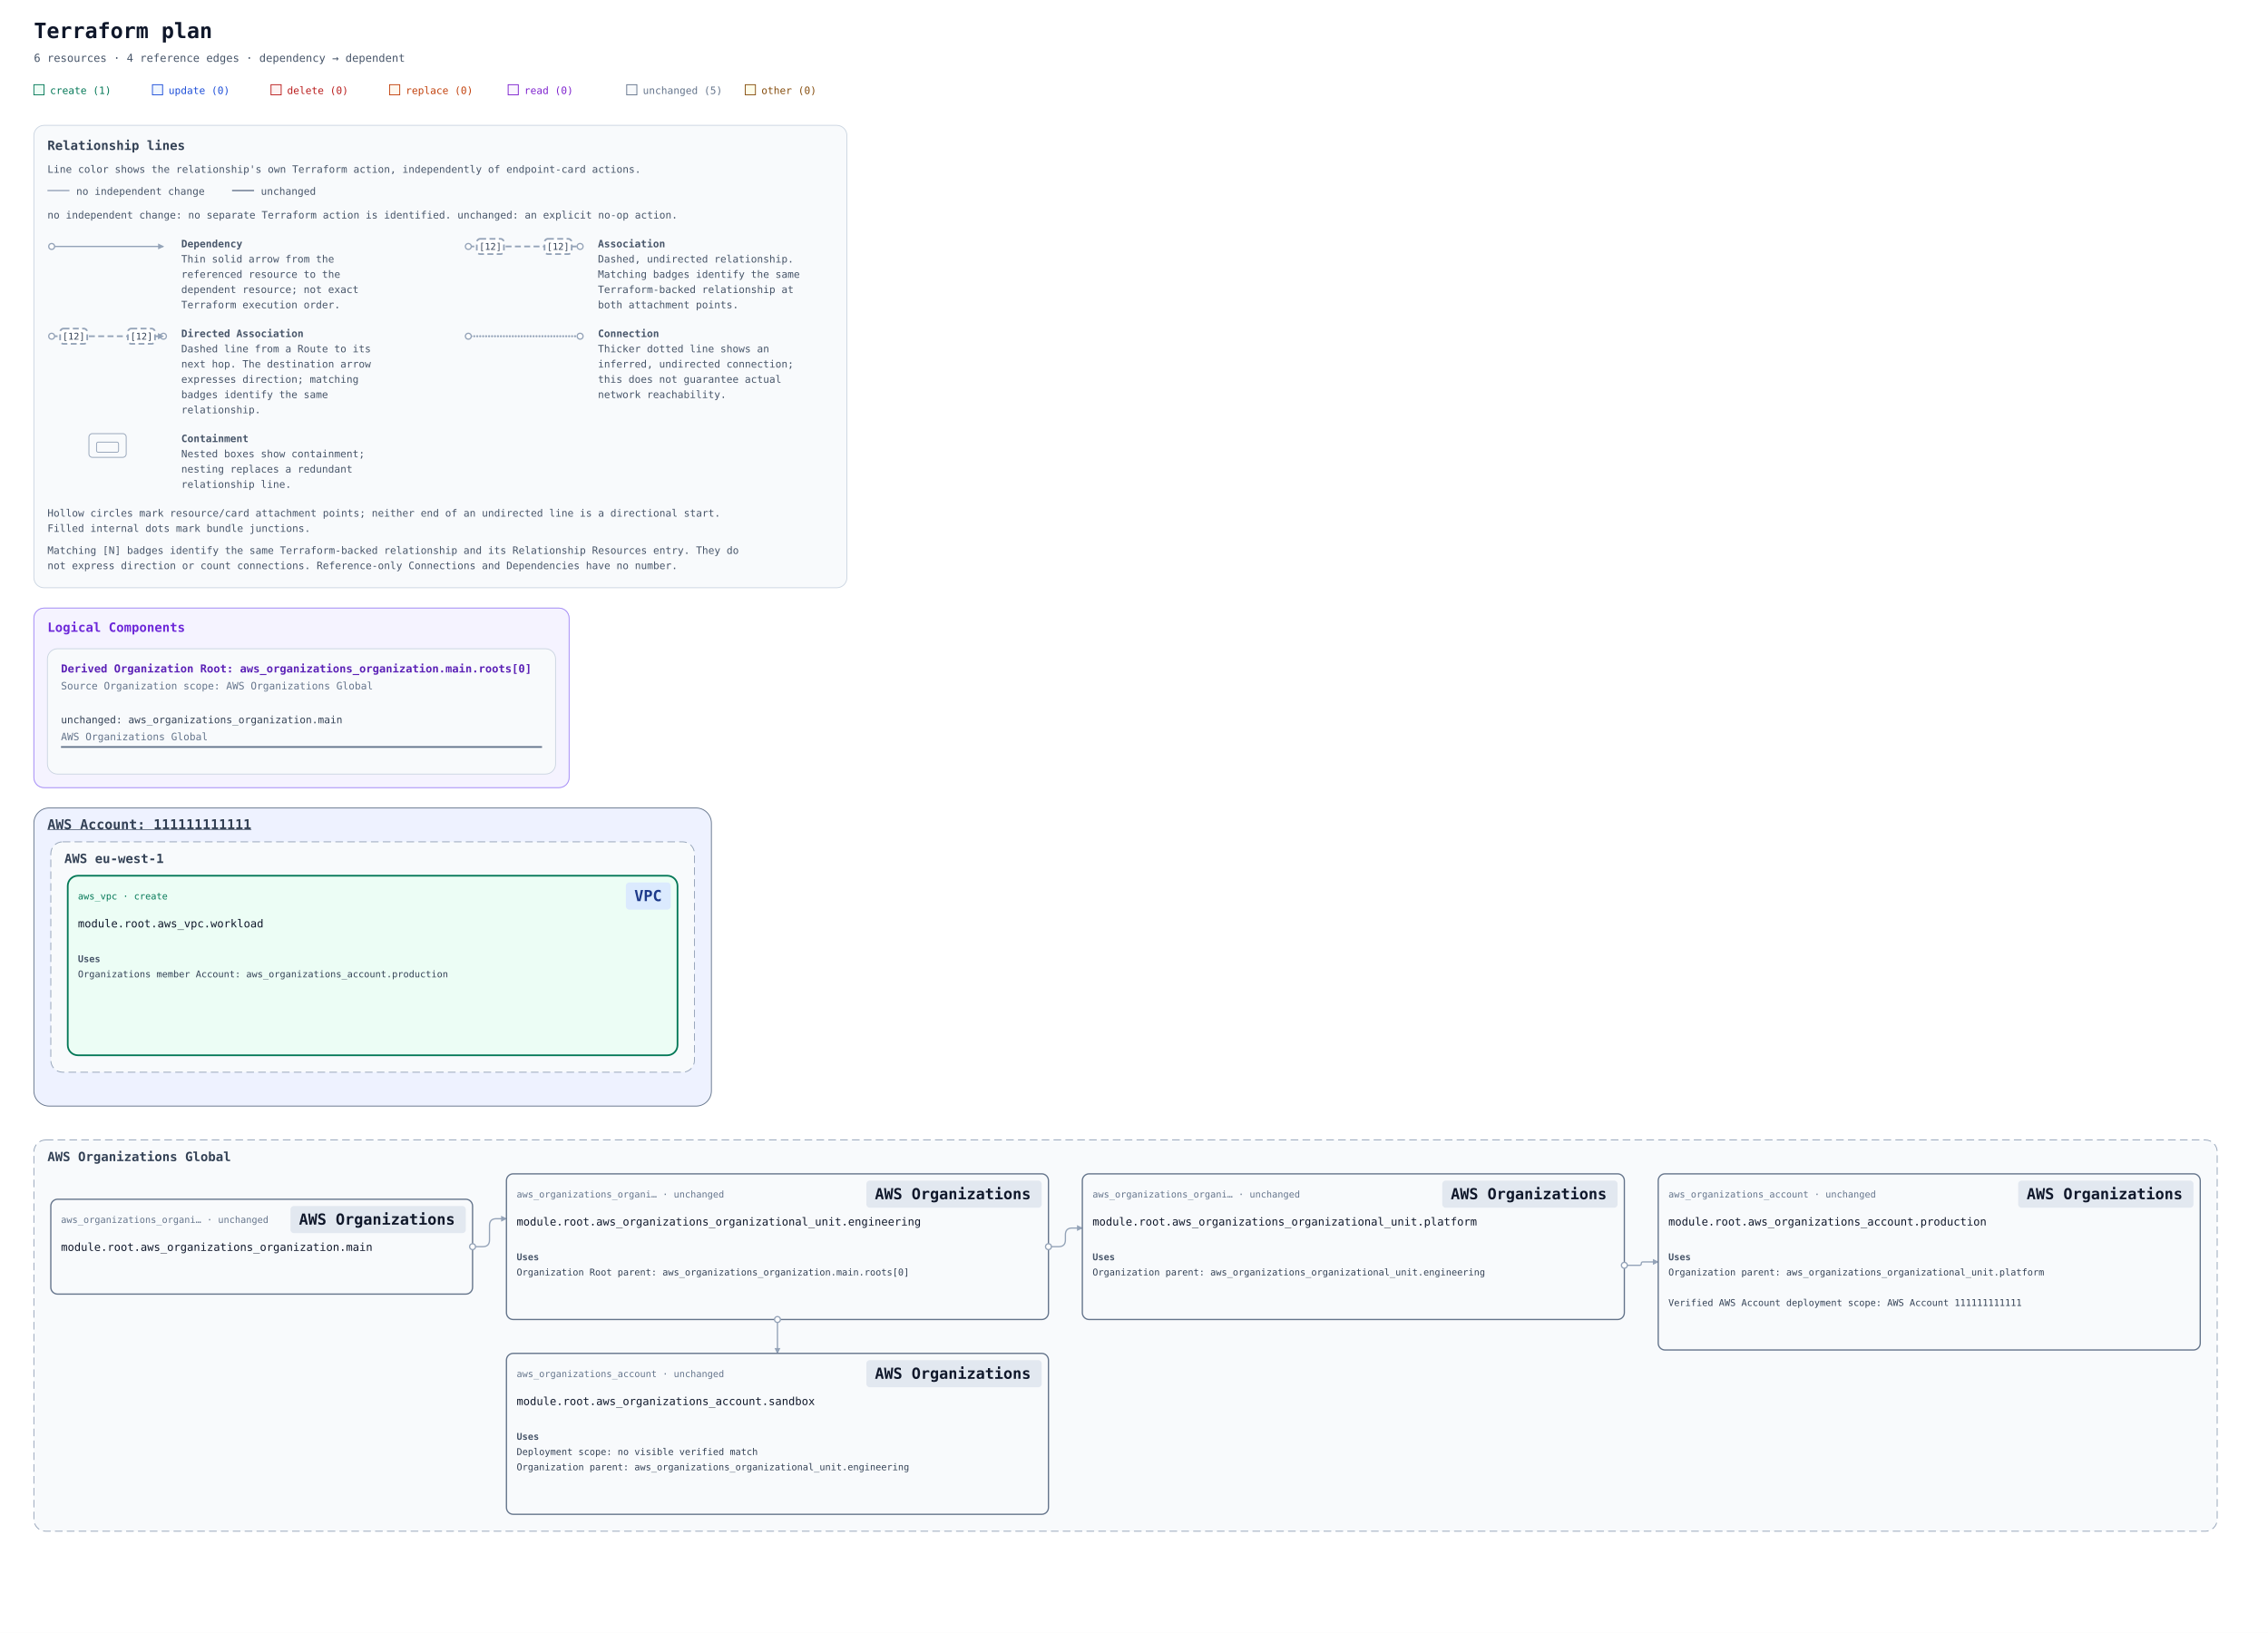
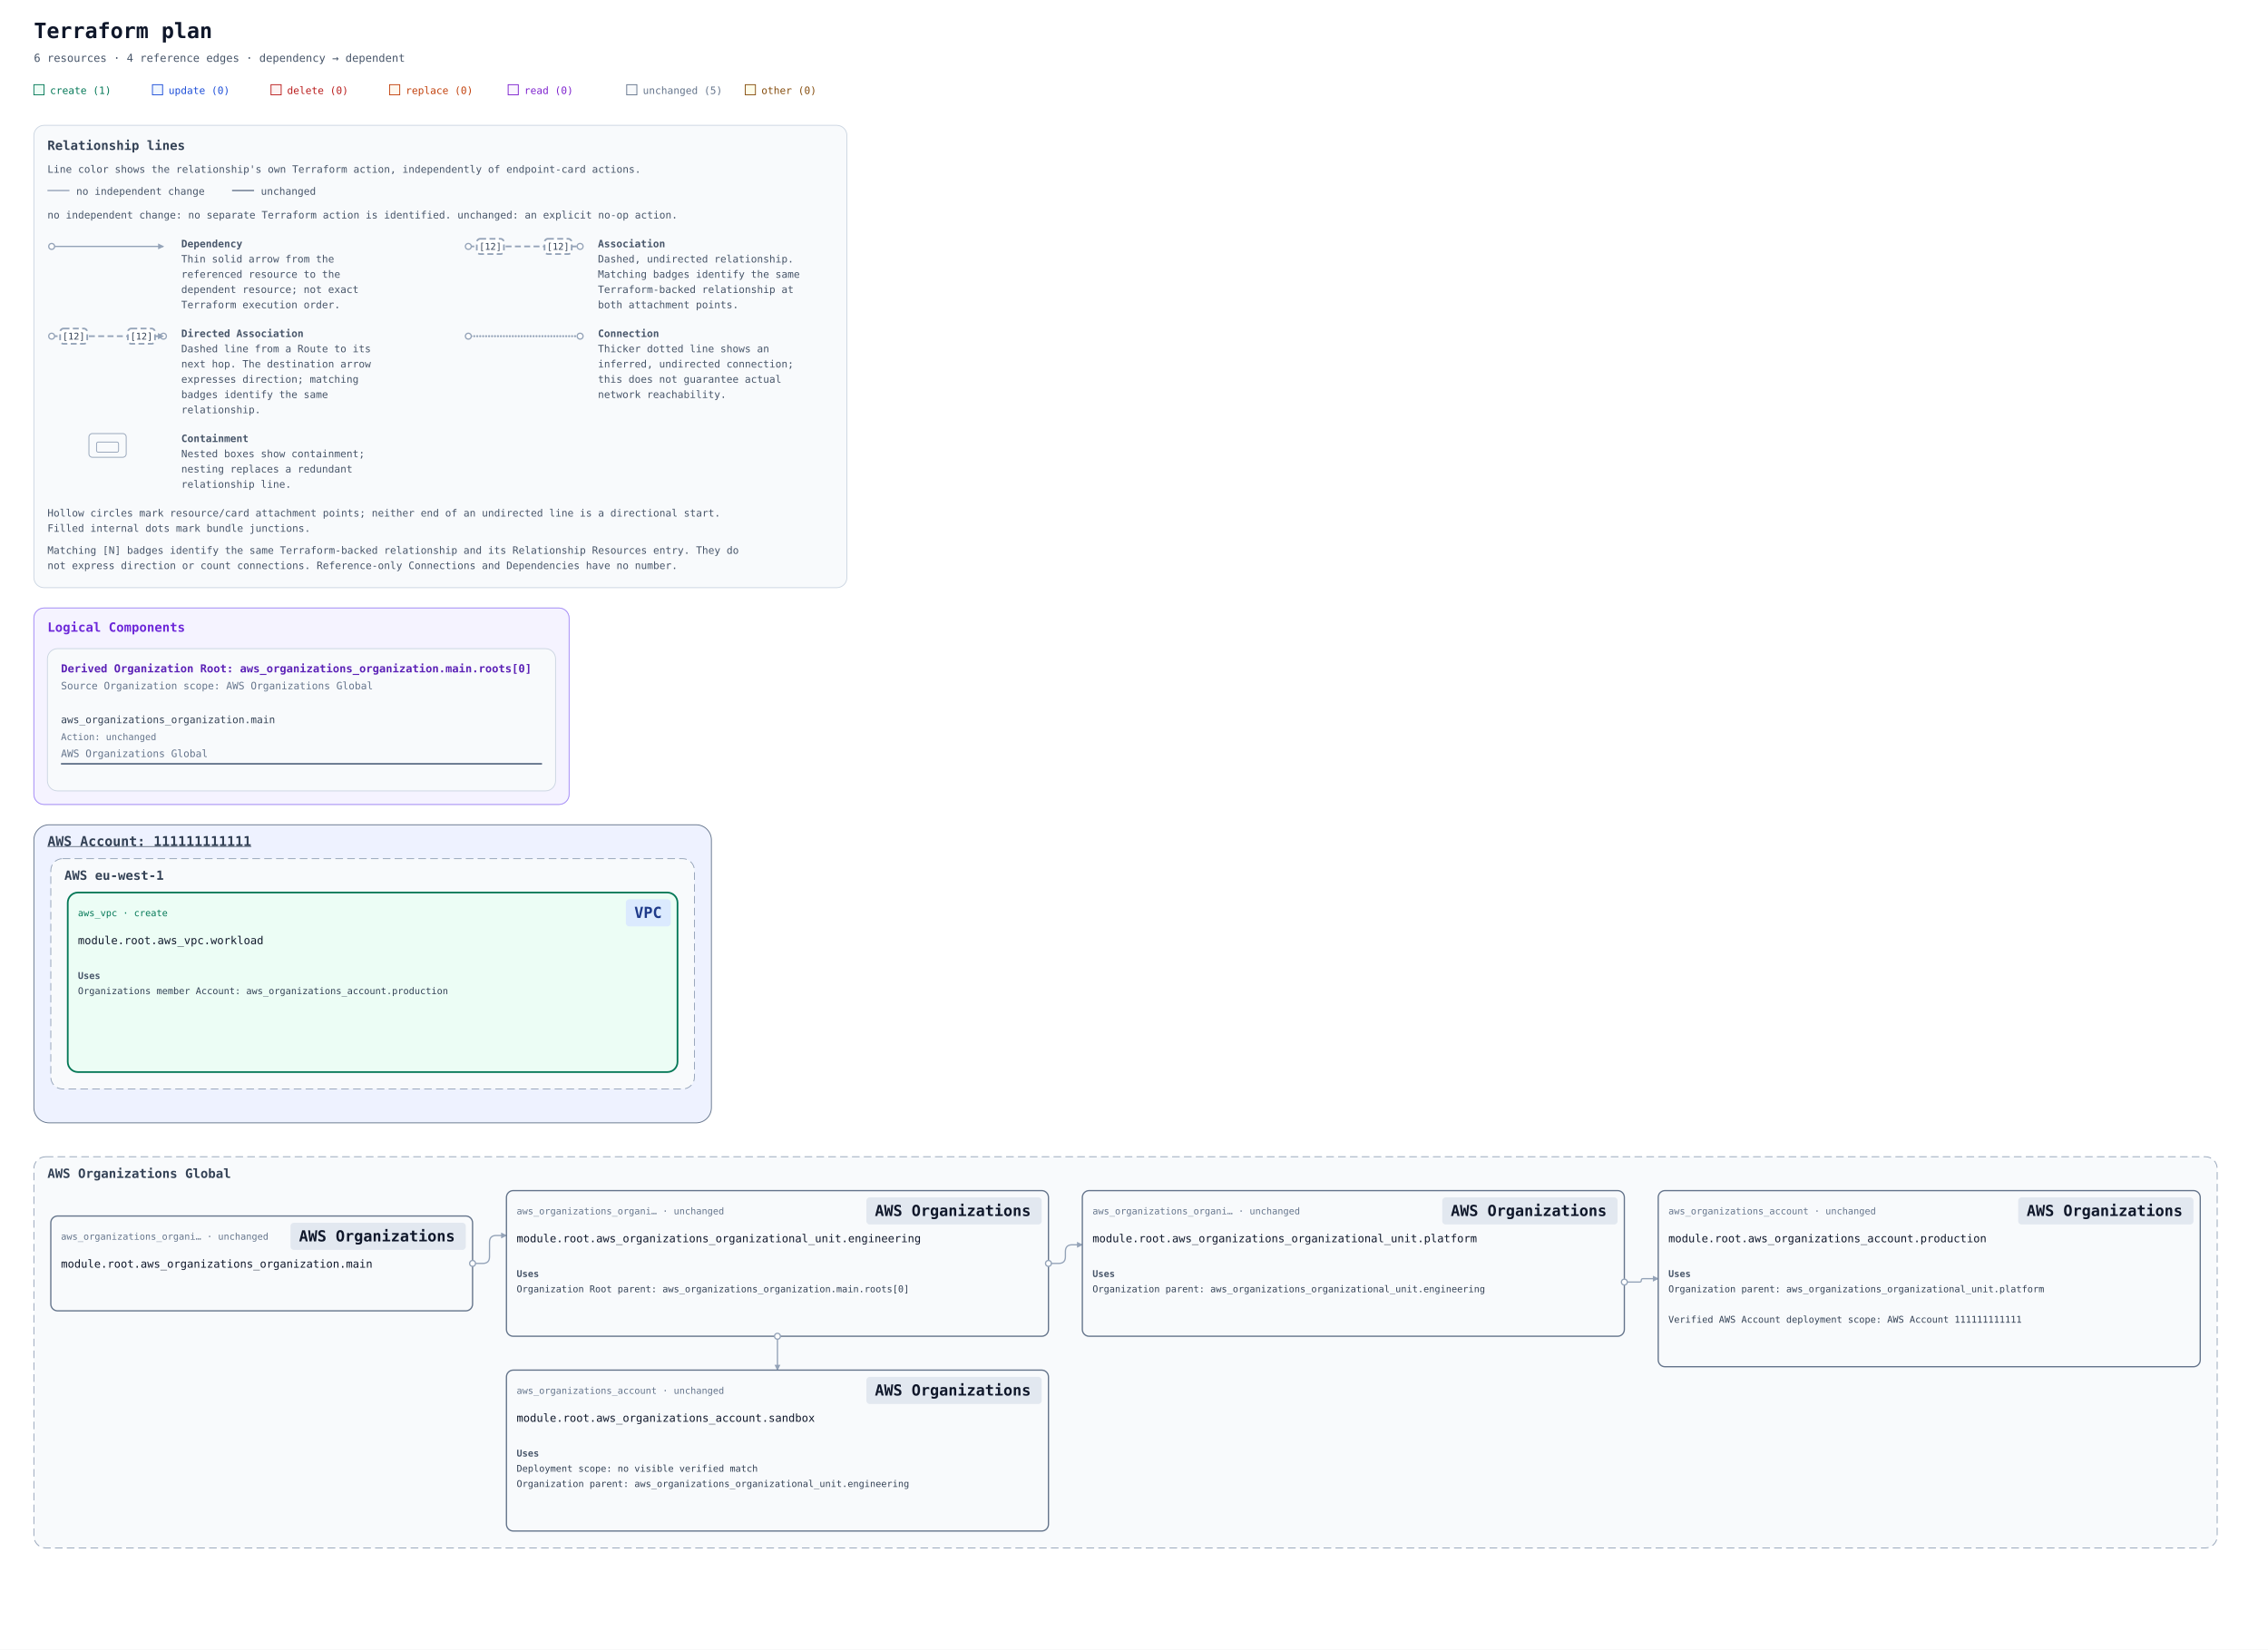
- <svg xmlns="http://www.w3.org/2000/svg" width="2678" height="1928" viewBox="0 0 2678 1928" role="img" aria-labelledby="title description">
+ <svg xmlns="http://www.w3.org/2000/svg" width="2678" height="1948" viewBox="0 0 2678 1948" role="img" aria-labelledby="title description">
  <defs>
    <marker id="arrow" viewBox="0 0 10 10" refX="9" refY="5" markerWidth="7" markerHeight="7" markerUnits="userSpaceOnUse" orient="auto-start-reverse">
      <path d="M 0 0 L 10 5 L 0 10 z" fill="#94a3b8" />
    </marker>
    <mask id="container-occlusion-0" maskUnits="userSpaceOnUse" maskContentUnits="userSpaceOnUse" x="0" y="0" width="2678" height="1134" style="mask-type:luminance">
      <rect width="2678" height="1134" fill="white" />
      <rect data-occluder="resource-6177735f7670632e776f726b6c6f6164-current" x="78" y="238" width="724" height="216" rx="14" fill="black" />
    </mask>
  </defs>
  <rect width="100%" height="100%" fill="#ffffff" />
  <g font-family="ui-monospace, SFMono-Regular, Consolas, monospace">
    <text x="40" y="45" font-size="25" font-weight="700" fill="#0f172a">Terraform plan</text>
    <text x="40" y="73" font-size="13" fill="#475569">6 resources · 4 reference edges · dependency → dependent</text>
    <rect x="40" y="100" width="12" height="12" fill="#ecfdf5" stroke="#047857" />
    <text x="59" y="111" font-size="12" fill="#047857">create (1)</text>
    <rect x="180" y="100" width="12" height="12" fill="#eff6ff" stroke="#1d4ed8" />
    <text x="199" y="111" font-size="12" fill="#1d4ed8">update (0)</text>
    <rect x="320" y="100" width="12" height="12" fill="#fef2f2" stroke="#b91c1c" />
    <text x="339" y="111" font-size="12" fill="#b91c1c">delete (0)</text>
    <rect x="460" y="100" width="12" height="12" fill="#fff7ed" stroke="#c2410c" />
    <text x="479" y="111" font-size="12" fill="#c2410c">replace (0)</text>
    <rect x="600" y="100" width="12" height="12" fill="#faf5ff" stroke="#7e22ce" />
    <text x="619" y="111" font-size="12" fill="#7e22ce">read (0)</text>
    <rect x="740" y="100" width="12" height="12" fill="#f8fafc" stroke="#64748b" />
    <text x="759" y="111" font-size="12" fill="#64748b">unchanged (5)</text>
    <rect x="880" y="100" width="12" height="12" fill="#fefce8" stroke="#854d0e" />
    <text x="899" y="111" font-size="12" fill="#854d0e">other (0)</text>
    <g id="relationship-legend" font-size="12" fill="#475569" transform="translate(40 148)">
      <rect width="960" height="546" rx="12" fill="#f8fafc" stroke="#cbd5e1" />
      <text x="16" y="29" font-size="15" font-weight="700" fill="#334155">Relationship lines</text>
      <text x="16" y="56">Line color shows the relationship's own Terraform action, independently of endpoint-card actions.</text>
      <path data-legend-action="none" d="M 16 77 H 42" fill="none" stroke="#94a3b8" stroke-width="1.5" />
      <text x="50" y="82">no independent change</text>
      <path data-legend-action="unchanged" d="M 234 77 H 260" fill="none" stroke="#64748b" stroke-width="1.5" />
      <text x="268" y="82">unchanged</text>
      <text x="16" y="110">no independent change: no separate Terraform action is identified. unchanged: an explicit no-op action.</text>
      <g data-legend-entry="dependency" transform="translate(0 132)">
        <g data-legend-sample="dependency">
          <path data-legend-kind="dependency" data-directionality="directed" d="M 21 11 H 153" fill="none" stroke="#94a3b8" stroke-width="1.5" marker-end="url(#arrow)" />
          <circle data-legend-endpoint="source" cx="21" cy="11" r="3.5" fill="#ffffff" stroke="#94a3b8" stroke-width="1.5" />
        </g>
        <text x="174" y="12" font-weight="700">Dependency</text>
        <text x="174" y="30">Thin solid arrow from the</text>
        <text x="174" y="48">referenced resource to the</text>
        <text x="174" y="66">dependent resource; not exact</text>
        <text x="174" y="84">Terraform execution order.</text>
      </g>
      <g data-legend-entry="association" transform="translate(492 132)">
        <g data-legend-sample="association">
          <path data-legend-kind="association" data-directionality="undirected" d="M 21 11 H 153" fill="none" stroke="#94a3b8" stroke-width="2" stroke-dasharray="7 4" />
          <circle data-legend-endpoint="source" cx="21" cy="11" r="3.5" fill="#ffffff" stroke="#94a3b8" stroke-width="1.5" />
          <circle data-legend-endpoint="target" cx="153" cy="11" r="3.5" fill="#ffffff" stroke="#94a3b8" stroke-width="1.5" />
          <g data-legend-badge="source">
            <rect x="31" y="2" width="32" height="18" rx="4" fill="#ffffff" stroke="#94a3b8" stroke-width="2" stroke-dasharray="7 4" />
            <text x="47" y="15" text-anchor="middle" font-size="11" fill="#334155">[12]</text>
          </g>
          <g data-legend-badge="target">
            <rect x="111" y="2" width="32" height="18" rx="4" fill="#ffffff" stroke="#94a3b8" stroke-width="2" stroke-dasharray="7 4" />
            <text x="127" y="15" text-anchor="middle" font-size="11" fill="#334155">[12]</text>
          </g>
        </g>
        <text x="174" y="12" font-weight="700">Association</text>
        <text x="174" y="30">Dashed, undirected relationship.</text>
        <text x="174" y="48">Matching badges identify the same</text>
        <text x="174" y="66">Terraform-backed relationship at</text>
        <text x="174" y="84">both attachment points.</text>
      </g>
      <g data-legend-entry="directed-association" transform="translate(0 238)">
        <g data-legend-sample="directed-association">
          <path data-legend-kind="directed-association" data-directionality="directed" d="M 21 11 H 153" fill="none" stroke="#94a3b8" stroke-width="2" stroke-dasharray="7 4" marker-end="url(#arrow)" />
          <circle data-legend-endpoint="source" cx="21" cy="11" r="3.5" fill="#ffffff" stroke="#94a3b8" stroke-width="1.5" />
          <circle data-legend-endpoint="target" cx="153" cy="11" r="3.5" fill="#ffffff" stroke="#94a3b8" stroke-width="1.5" />
          <path data-legend-arrow="true" d="M 146.7 7.5 L 153.7 11 L 146.7 14.5 Z" fill="#94a3b8" />
          <g data-legend-badge="source">
            <rect x="31" y="2" width="32" height="18" rx="4" fill="#ffffff" stroke="#94a3b8" stroke-width="2" stroke-dasharray="7 4" />
            <text x="47" y="15" text-anchor="middle" font-size="11" fill="#334155">[12]</text>
          </g>
          <g data-legend-badge="target">
            <rect x="111" y="2" width="32" height="18" rx="4" fill="#ffffff" stroke="#94a3b8" stroke-width="2" stroke-dasharray="7 4" />
            <text x="127" y="15" text-anchor="middle" font-size="11" fill="#334155">[12]</text>
          </g>
        </g>
        <text x="174" y="12" font-weight="700">Directed Association</text>
        <text x="174" y="30">Dashed line from a Route to its</text>
        <text x="174" y="48">next hop. The destination arrow</text>
        <text x="174" y="66">expresses direction; matching</text>
        <text x="174" y="84">badges identify the same</text>
        <text x="174" y="102">relationship.</text>
      </g>
      <g data-legend-entry="connection" transform="translate(492 238)">
        <g data-legend-sample="connection">
          <path data-legend-kind="connection" data-directionality="undirected" d="M 21 11 H 153" fill="none" stroke="#94a3b8" stroke-width="2.5" stroke-dasharray="0 3.5" stroke-linecap="round" />
          <circle data-legend-endpoint="source" cx="21" cy="11" r="3.5" fill="#ffffff" stroke="#94a3b8" stroke-width="1.5" />
          <circle data-legend-endpoint="target" cx="153" cy="11" r="3.5" fill="#ffffff" stroke="#94a3b8" stroke-width="1.5" />
        </g>
        <text x="174" y="12" font-weight="700">Connection</text>
        <text x="174" y="30">Thicker dotted line shows an</text>
        <text x="174" y="48">inferred, undirected connection;</text>
        <text x="174" y="66">this does not guarantee actual</text>
        <text x="174" y="84">network reachability.</text>
      </g>
      <g data-legend-entry="containment" transform="translate(0 362)">
        <g data-legend-sample="containment">
          <g data-legend-kind="containment" fill="none" stroke="#94a3b8">
            <rect x="65" y="2" width="44" height="28" rx="4" />
            <rect x="74" y="12" width="26" height="12" rx="2" />
          </g>
        </g>
        <text x="174" y="12" font-weight="700">Containment</text>
        <text x="174" y="30">Nested boxes show containment;</text>
        <text x="174" y="48">nesting replaces a redundant</text>
        <text x="174" y="66">relationship line.</text>
      </g>
      <text x="16" y="462">Hollow circles mark resource/card attachment points; neither end of an undirected line is a directional start.</text>
      <text x="16" y="480">Filled internal dots mark bundle junctions.</text>
      <text x="16" y="506">Matching [N] badges identify the same Terraform-backed relationship and its Relationship Resources entry. They do</text>
      <text x="16" y="524">not express direction or count connections. Reference-only Connections and Dependencies have no number.</text>
    </g>
    <g transform="translate(0 558)">
      <g data-annotation-area="true">
        <g data-annotation-card="true" transform="translate(40 160)">
-           <rect width="632" height="212" rx="12" fill="#f8fafc" stroke="#cbd5e1" />
+           <rect width="632" height="232" rx="12" fill="#f8fafc" stroke="#cbd5e1" />
          <g data-annotation-section="Logical Components">
-             <rect width="632" height="212" rx="12" fill="#f5f3ff" stroke="#a78bfa" />
+             <rect width="632" height="232" rx="12" fill="#f5f3ff" stroke="#a78bfa" />
            <text x="16" y="28" font-size="15" font-weight="700" fill="#6d28d9">Logical Components</text>
            <g data-annotation-card="true" transform="translate(16 48)">
-               <rect width="600" height="148" rx="12" fill="#f8fafc" stroke="#cbd5e1" />
+               <rect width="600" height="168" rx="12" fill="#f8fafc" stroke="#cbd5e1" />
              <g id="architecture-73796e7468657469633a366637323637363136653639376136313734363936663665356637323666366637342d36313737373335663666373236373631366536393761363137343639366636653733356636663732363736313665363937613631373436393666366532653664363136393665326537323666366637343733356233303564" data-architecture-id="synthetic:6f7267616e697a6174696f6e5f726f6f74-6177735f6f7267616e697a6174696f6e735f6f7267616e697a6174696f6e2e6d61696e2e726f6f74735b305d" data-entity-kind="synthetic" data-component-id="organization_root:aws_organizations_organization.main.roots[0]" data-component-kind="organization_root">
                <text x="16" y="28" font-size="13" font-weight="700" fill="#5b21b6">Derived Organization Root: aws_organizations_organization.main.roots[0]</text>
                <text data-component-scope="true" x="16" y="48" font-size="12" fill="#64748b">Source Organization scope: AWS Organizations Global</text>
                <g data-component-member="true" transform="translate(16 68)">
                  <a href="#resource-6177735f6f7267616e697a6174696f6e735f6f7267616e697a6174696f6e2e6d61696e-current" data-source-address="aws_organizations_organization.main">
                    <text font-size="12" fill="#334155">
-                       <tspan x="0" y="20" xml:space="preserve">unchanged: aws_organizations_organization.main</tspan>
+                       <tspan x="0" y="20" xml:space="preserve">aws_organizations_organization.main</tspan>
                    </text>
-                     <text data-member-scope="true" x="0" y="40" font-size="12" fill="#64748b">AWS Organizations Global</text>
-                     <line data-member-underline="true" x1="0" y1="48" x2="568" y2="48" stroke="#64748b" stroke-width="2" />
+                     <text data-resource-action="true" x="0" y="40" font-size="11" fill="#64748b">Action: unchanged</text>
+                     <text data-member-scope="true" x="0" y="60" font-size="12" fill="#64748b">AWS Organizations Global</text>
+                     <line data-member-underline="true" x1="0" y1="68" x2="568" y2="68" stroke="#64748b" stroke-width="2" />
                  </a>
                </g>
              </g>
            </g>
          </g>
        </g>
      </g>
-       <g data-architecture="true" transform="translate(0 236)">
+       <g data-architecture="true" transform="translate(0 256)">
        <g id="deployment-account-111111111111" data-viewer-target="true" tabindex="0" role="button" data-deployment-scope="true" data-scope-provider="AWS" data-account="111111111111" data-account-panel="true">
          <rect x="40" y="160" width="800" height="352" rx="18" fill="#eef2ff" stroke="#64748b" />
          <a href="#resource-6177735f6f7267616e697a6174696f6e735f6163636f756e742e70726f64756374696f6e-current" data-deployment-member="true">
            <text x="56" y="185" font-size="16" font-weight="700" text-decoration="underline" fill="#334155">AWS Account: 111111111111</text>
          </a>
        </g>
        <g data-deployment-scope="true" data-scope-provider="AWS" data-account="111111111111" data-region="eu-west-1">
          <rect x="60" y="200" width="760" height="272" rx="14" fill="#f8fafc" stroke="#94a3b8" stroke-dasharray="9 5" />
          <text x="76" y="225" font-size="15" font-weight="700" fill="#334155">AWS eu-west-1</text>
        </g>
        <g data-deployment-scope="true" data-scope-provider="AWS Organizations" data-global="true">
          <rect x="40" y="552" width="2578" height="462" rx="14" fill="#f8fafc" stroke="#94a3b8" stroke-dasharray="9 5" />
          <text x="56" y="577" font-size="15" font-weight="700" fill="#334155">AWS Organizations Global</text>
        </g>
        <g data-container="resource-6177735f7670632e776f726b6c6f6164-current">
          <rect x="80" y="240" width="720" height="212" rx="12" fill="#ecfdf5" stroke="#047857" stroke-width="2" data-mode="managed" />
        </g>
        <path d="M 558 678 L 570 678 Q 578 678 578 670 L 578 653 Q 578 645 586 645 L 598 645 " data-edge-kind="dependency" data-directionality="directed" data-source="resource-6177735f6f7267616e697a6174696f6e735f6f7267616e697a6174696f6e2e6d61696e-current" data-target="resource-6177735f6f7267616e697a6174696f6e735f6f7267616e697a6174696f6e616c5f756e69742e656e67696e656572696e67-current" fill="none" stroke="#94a3b8" stroke-width="1.5" stroke-linejoin="round" marker-end="url(#arrow)" mask="url(#container-occlusion-0)" />
        <path d="M 918 764 L 918 804 " data-edge-kind="dependency" data-directionality="directed" data-source="resource-6177735f6f7267616e697a6174696f6e735f6f7267616e697a6174696f6e616c5f756e69742e656e67696e656572696e67-current" data-target="resource-6177735f6f7267616e697a6174696f6e735f6163636f756e742e73616e64626f78-current" fill="none" stroke="#94a3b8" stroke-width="1.5" stroke-linejoin="round" marker-end="url(#arrow)" mask="url(#container-occlusion-0)" />
        <path d="M 1238 678 L 1250 678 Q 1258 678 1258 670 L 1258 664 Q 1258 656 1266 656 L 1278 656 " data-edge-kind="dependency" data-directionality="directed" data-source="resource-6177735f6f7267616e697a6174696f6e735f6f7267616e697a6174696f6e616c5f756e69742e656e67696e656572696e67-current" data-target="resource-6177735f6f7267616e697a6174696f6e735f6f7267616e697a6174696f6e616c5f756e69742e706c6174666f726d-current" fill="none" stroke="#94a3b8" stroke-width="1.5" stroke-linejoin="round" marker-end="url(#arrow)" mask="url(#container-occlusion-0)" />
        <path d="M 1918 700 L 1936 700 Q 1938 700 1938 698 L 1938 698 Q 1938 696 1940 696 L 1958 696 " data-edge-kind="dependency" data-directionality="directed" data-source="resource-6177735f6f7267616e697a6174696f6e735f6f7267616e697a6174696f6e616c5f756e69742e706c6174666f726d-current" data-target="resource-6177735f6f7267616e697a6174696f6e735f6163636f756e742e70726f64756374696f6e-current" fill="none" stroke="#94a3b8" stroke-width="1.5" stroke-linejoin="round" marker-end="url(#arrow)" mask="url(#container-occlusion-0)" />
        <g id="resource-6177735f6f7267616e697a6174696f6e735f6163636f756e742e70726f64756374696f6e-current" data-architecture-id="terraform:6177735f6f7267616e697a6174696f6e735f6163636f756e742e70726f64756374696f6e-current" data-qualified-address="module.root.aws_organizations_account.production" data-terraform-address="aws_organizations_account.production">
          <rect x="1958" y="592" width="640" height="208" rx="8" fill="#f8fafc" stroke="#64748b" stroke-width="1.5" data-mode="managed" />
          <text x="1970" y="620" font-size="11" fill="#64748b">aws_organizations_account · unchanged</text>
          <rect data-service-badge="true" data-service-category="neutral" data-service-full-name="AWS Organizations" data-display-name="AWS Organizations" x="2383" y="600" width="207" height="32" rx="4" fill="#e2e8f0" />
          <text data-service-name="true" x="2393" y="622" font-size="18" font-weight="700" fill="#0f172a" xml:space="preserve">AWS Organizations</text>
          <text x="1970" y="653" font-size="13" fill="#0f172a" xml:space="preserve">module.root.aws_organizations_account.production</text>
          <g data-resource-references="true">
            <text x="1970" y="694" font-size="11" font-weight="700" fill="#475569">Uses</text>
            <a href="#resource-6177735f6f7267616e697a6174696f6e735f6f7267616e697a6174696f6e616c5f756e69742e706c6174666f726d-current" data-reference-attribute="parent_id">
              <text x="1970" y="712" font-size="11" fill="#334155" xml:space="preserve">Organization parent: aws_organizations_organizational_unit.platform</text>
            </a>
            <a href="#deployment-account-111111111111" data-reference-attribute="deployment_scope">
              <text x="1970" y="748" font-size="11" fill="#334155" xml:space="preserve">Verified AWS Account deployment scope: AWS Account 111111111111</text>
            </a>
          </g>
          <text x="1970" y="788" font-size="10" fill="#64748b" />
        </g>
        <g id="resource-6177735f6f7267616e697a6174696f6e735f6163636f756e742e73616e64626f78-current" data-architecture-id="terraform:6177735f6f7267616e697a6174696f6e735f6163636f756e742e73616e64626f78-current" data-qualified-address="module.root.aws_organizations_account.sandbox" data-terraform-address="aws_organizations_account.sandbox">
          <rect x="598" y="804" width="640" height="190" rx="8" fill="#f8fafc" stroke="#64748b" stroke-width="1.5" data-mode="managed" />
          <text x="610" y="832" font-size="11" fill="#64748b">aws_organizations_account · unchanged</text>
          <rect data-service-badge="true" data-service-category="neutral" data-service-full-name="AWS Organizations" data-display-name="AWS Organizations" x="1023" y="812" width="207" height="32" rx="4" fill="#e2e8f0" />
          <text data-service-name="true" x="1033" y="834" font-size="18" font-weight="700" fill="#0f172a" xml:space="preserve">AWS Organizations</text>
          <text x="610" y="865" font-size="13" fill="#0f172a" xml:space="preserve">module.root.aws_organizations_account.sandbox</text>
          <g data-resource-references="true">
            <text x="610" y="906" font-size="11" font-weight="700" fill="#475569">Uses</text>
            <g>
              <text x="610" y="924" font-size="11" fill="#334155" xml:space="preserve">Deployment scope: no visible verified match</text>
            </g>
            <a href="#resource-6177735f6f7267616e697a6174696f6e735f6f7267616e697a6174696f6e616c5f756e69742e656e67696e656572696e67-current" data-reference-attribute="parent_id">
              <text x="610" y="942" font-size="11" fill="#334155" xml:space="preserve">Organization parent: aws_organizations_organizational_unit.engineering</text>
            </a>
          </g>
          <text x="610" y="982" font-size="10" fill="#64748b" />
        </g>
        <g id="resource-6177735f6f7267616e697a6174696f6e735f6f7267616e697a6174696f6e2e6d61696e-current" data-architecture-id="terraform:6177735f6f7267616e697a6174696f6e735f6f7267616e697a6174696f6e2e6d61696e-current" data-qualified-address="module.root.aws_organizations_organization.main" data-terraform-address="aws_organizations_organization.main">
          <rect x="60" y="622" width="498" height="112" rx="8" fill="#f8fafc" stroke="#64748b" stroke-width="1.5" data-mode="managed" />
          <text x="72" y="650" font-size="11" fill="#64748b">aws_organizations_organi… · unchanged</text>
          <rect data-service-badge="true" data-service-category="neutral" data-service-full-name="AWS Organizations" data-display-name="AWS Organizations" x="343" y="630" width="207" height="32" rx="4" fill="#e2e8f0" />
          <text data-service-name="true" x="353" y="652" font-size="18" font-weight="700" fill="#0f172a" xml:space="preserve">AWS Organizations</text>
          <text x="72" y="683" font-size="13" fill="#0f172a" xml:space="preserve">module.root.aws_organizations_organization.main</text>
          <text x="72" y="722" font-size="10" fill="#64748b" />
        </g>
        <g id="resource-6177735f6f7267616e697a6174696f6e735f6f7267616e697a6174696f6e616c5f756e69742e656e67696e656572696e67-current" data-architecture-id="terraform:6177735f6f7267616e697a6174696f6e735f6f7267616e697a6174696f6e616c5f756e69742e656e67696e656572696e67-current" data-qualified-address="module.root.aws_organizations_organizational_unit.engineering" data-terraform-address="aws_organizations_organizational_unit.engineering">
          <rect x="598" y="592" width="640" height="172" rx="8" fill="#f8fafc" stroke="#64748b" stroke-width="1.5" data-mode="managed" />
          <text x="610" y="620" font-size="11" fill="#64748b">aws_organizations_organi… · unchanged</text>
          <rect data-service-badge="true" data-service-category="neutral" data-service-full-name="AWS Organizations" data-display-name="AWS Organizations" x="1023" y="600" width="207" height="32" rx="4" fill="#e2e8f0" />
          <text data-service-name="true" x="1033" y="622" font-size="18" font-weight="700" fill="#0f172a" xml:space="preserve">AWS Organizations</text>
          <text x="610" y="653" font-size="13" fill="#0f172a" xml:space="preserve">module.root.aws_organizations_organizational_unit.engineering</text>
          <g data-resource-references="true">
            <text x="610" y="694" font-size="11" font-weight="700" fill="#475569">Uses</text>
            <a href="#architecture-73796e7468657469633a366637323637363136653639376136313734363936663665356637323666366637342d36313737373335663666373236373631366536393761363137343639366636653733356636663732363736313665363937613631373436393666366532653664363136393665326537323666366637343733356233303564" data-reference-attribute="parent_id">
              <text x="610" y="712" font-size="11" fill="#334155" xml:space="preserve">Organization Root parent: aws_organizations_organization.main.roots[0]</text>
            </a>
          </g>
          <text x="610" y="752" font-size="10" fill="#64748b" />
        </g>
        <g id="resource-6177735f6f7267616e697a6174696f6e735f6f7267616e697a6174696f6e616c5f756e69742e706c6174666f726d-current" data-architecture-id="terraform:6177735f6f7267616e697a6174696f6e735f6f7267616e697a6174696f6e616c5f756e69742e706c6174666f726d-current" data-qualified-address="module.root.aws_organizations_organizational_unit.platform" data-terraform-address="aws_organizations_organizational_unit.platform">
          <rect x="1278" y="592" width="640" height="172" rx="8" fill="#f8fafc" stroke="#64748b" stroke-width="1.5" data-mode="managed" />
          <text x="1290" y="620" font-size="11" fill="#64748b">aws_organizations_organi… · unchanged</text>
          <rect data-service-badge="true" data-service-category="neutral" data-service-full-name="AWS Organizations" data-display-name="AWS Organizations" x="1703" y="600" width="207" height="32" rx="4" fill="#e2e8f0" />
          <text data-service-name="true" x="1713" y="622" font-size="18" font-weight="700" fill="#0f172a" xml:space="preserve">AWS Organizations</text>
          <text x="1290" y="653" font-size="13" fill="#0f172a" xml:space="preserve">module.root.aws_organizations_organizational_unit.platform</text>
          <g data-resource-references="true">
            <text x="1290" y="694" font-size="11" font-weight="700" fill="#475569">Uses</text>
            <a href="#resource-6177735f6f7267616e697a6174696f6e735f6f7267616e697a6174696f6e616c5f756e69742e656e67696e656572696e67-current" data-reference-attribute="parent_id">
              <text x="1290" y="712" font-size="11" fill="#334155" xml:space="preserve">Organization parent: aws_organizations_organizational_unit.engineering</text>
            </a>
          </g>
          <text x="1290" y="752" font-size="10" fill="#64748b" />
        </g>
        <g id="resource-6177735f7670632e776f726b6c6f6164-current" data-architecture-id="terraform:6177735f7670632e776f726b6c6f6164-current" data-qualified-address="module.root.aws_vpc.workload" data-terraform-address="aws_vpc.workload">
          <text x="92" y="268" font-size="11" fill="#047857">aws_vpc · create</text>
          <rect data-service-badge="true" data-service-category="network" data-service-full-name="Amazon VPC" data-display-name="VPC" x="739" y="248" width="53" height="32" rx="4" fill="#dbeafe" />
          <text data-service-name="true" x="749" y="270" font-size="18" font-weight="700" fill="#1e3a8a" xml:space="preserve">VPC</text>
          <text x="92" y="301" font-size="13" fill="#0f172a" xml:space="preserve">module.root.aws_vpc.workload</text>
          <g data-resource-references="true">
            <text x="92" y="342" font-size="11" font-weight="700" fill="#475569">Uses</text>
            <a href="#resource-6177735f6f7267616e697a6174696f6e735f6163636f756e742e70726f64756374696f6e-current" data-reference-attribute="deployment_scope">
              <text x="92" y="360" font-size="11" fill="#334155" xml:space="preserve">Organizations member Account: aws_organizations_account.production</text>
            </a>
          </g>
          <text x="92" y="400" font-size="10" fill="#64748b" />
        </g>
        <g data-endpoints="true" data-source="resource-6177735f6f7267616e697a6174696f6e735f6f7267616e697a6174696f6e2e6d61696e-current" data-target="resource-6177735f6f7267616e697a6174696f6e735f6f7267616e697a6174696f6e616c5f756e69742e656e67696e656572696e67-current" aria-hidden="true">
          <circle data-endpoint="source" cx="558" cy="678" r="3.5" fill="#ffffff" stroke="#94a3b8" stroke-width="1.5" />
        </g>
        <g data-endpoints="true" data-source="resource-6177735f6f7267616e697a6174696f6e735f6f7267616e697a6174696f6e616c5f756e69742e656e67696e656572696e67-current" data-target="resource-6177735f6f7267616e697a6174696f6e735f6163636f756e742e73616e64626f78-current" aria-hidden="true">
          <circle data-endpoint="source" cx="918" cy="764" r="3.5" fill="#ffffff" stroke="#94a3b8" stroke-width="1.5" />
        </g>
        <g data-endpoints="true" data-source="resource-6177735f6f7267616e697a6174696f6e735f6f7267616e697a6174696f6e616c5f756e69742e656e67696e656572696e67-current" data-target="resource-6177735f6f7267616e697a6174696f6e735f6f7267616e697a6174696f6e616c5f756e69742e706c6174666f726d-current" aria-hidden="true">
          <circle data-endpoint="source" cx="1238" cy="678" r="3.5" fill="#ffffff" stroke="#94a3b8" stroke-width="1.5" />
        </g>
        <g data-endpoints="true" data-source="resource-6177735f6f7267616e697a6174696f6e735f6f7267616e697a6174696f6e616c5f756e69742e706c6174666f726d-current" data-target="resource-6177735f6f7267616e697a6174696f6e735f6163636f756e742e70726f64756374696f6e-current" aria-hidden="true">
          <circle data-endpoint="source" cx="1918" cy="700" r="3.5" fill="#ffffff" stroke="#94a3b8" stroke-width="1.5" />
        </g>
      </g>
    </g>
  </g>
</svg>
